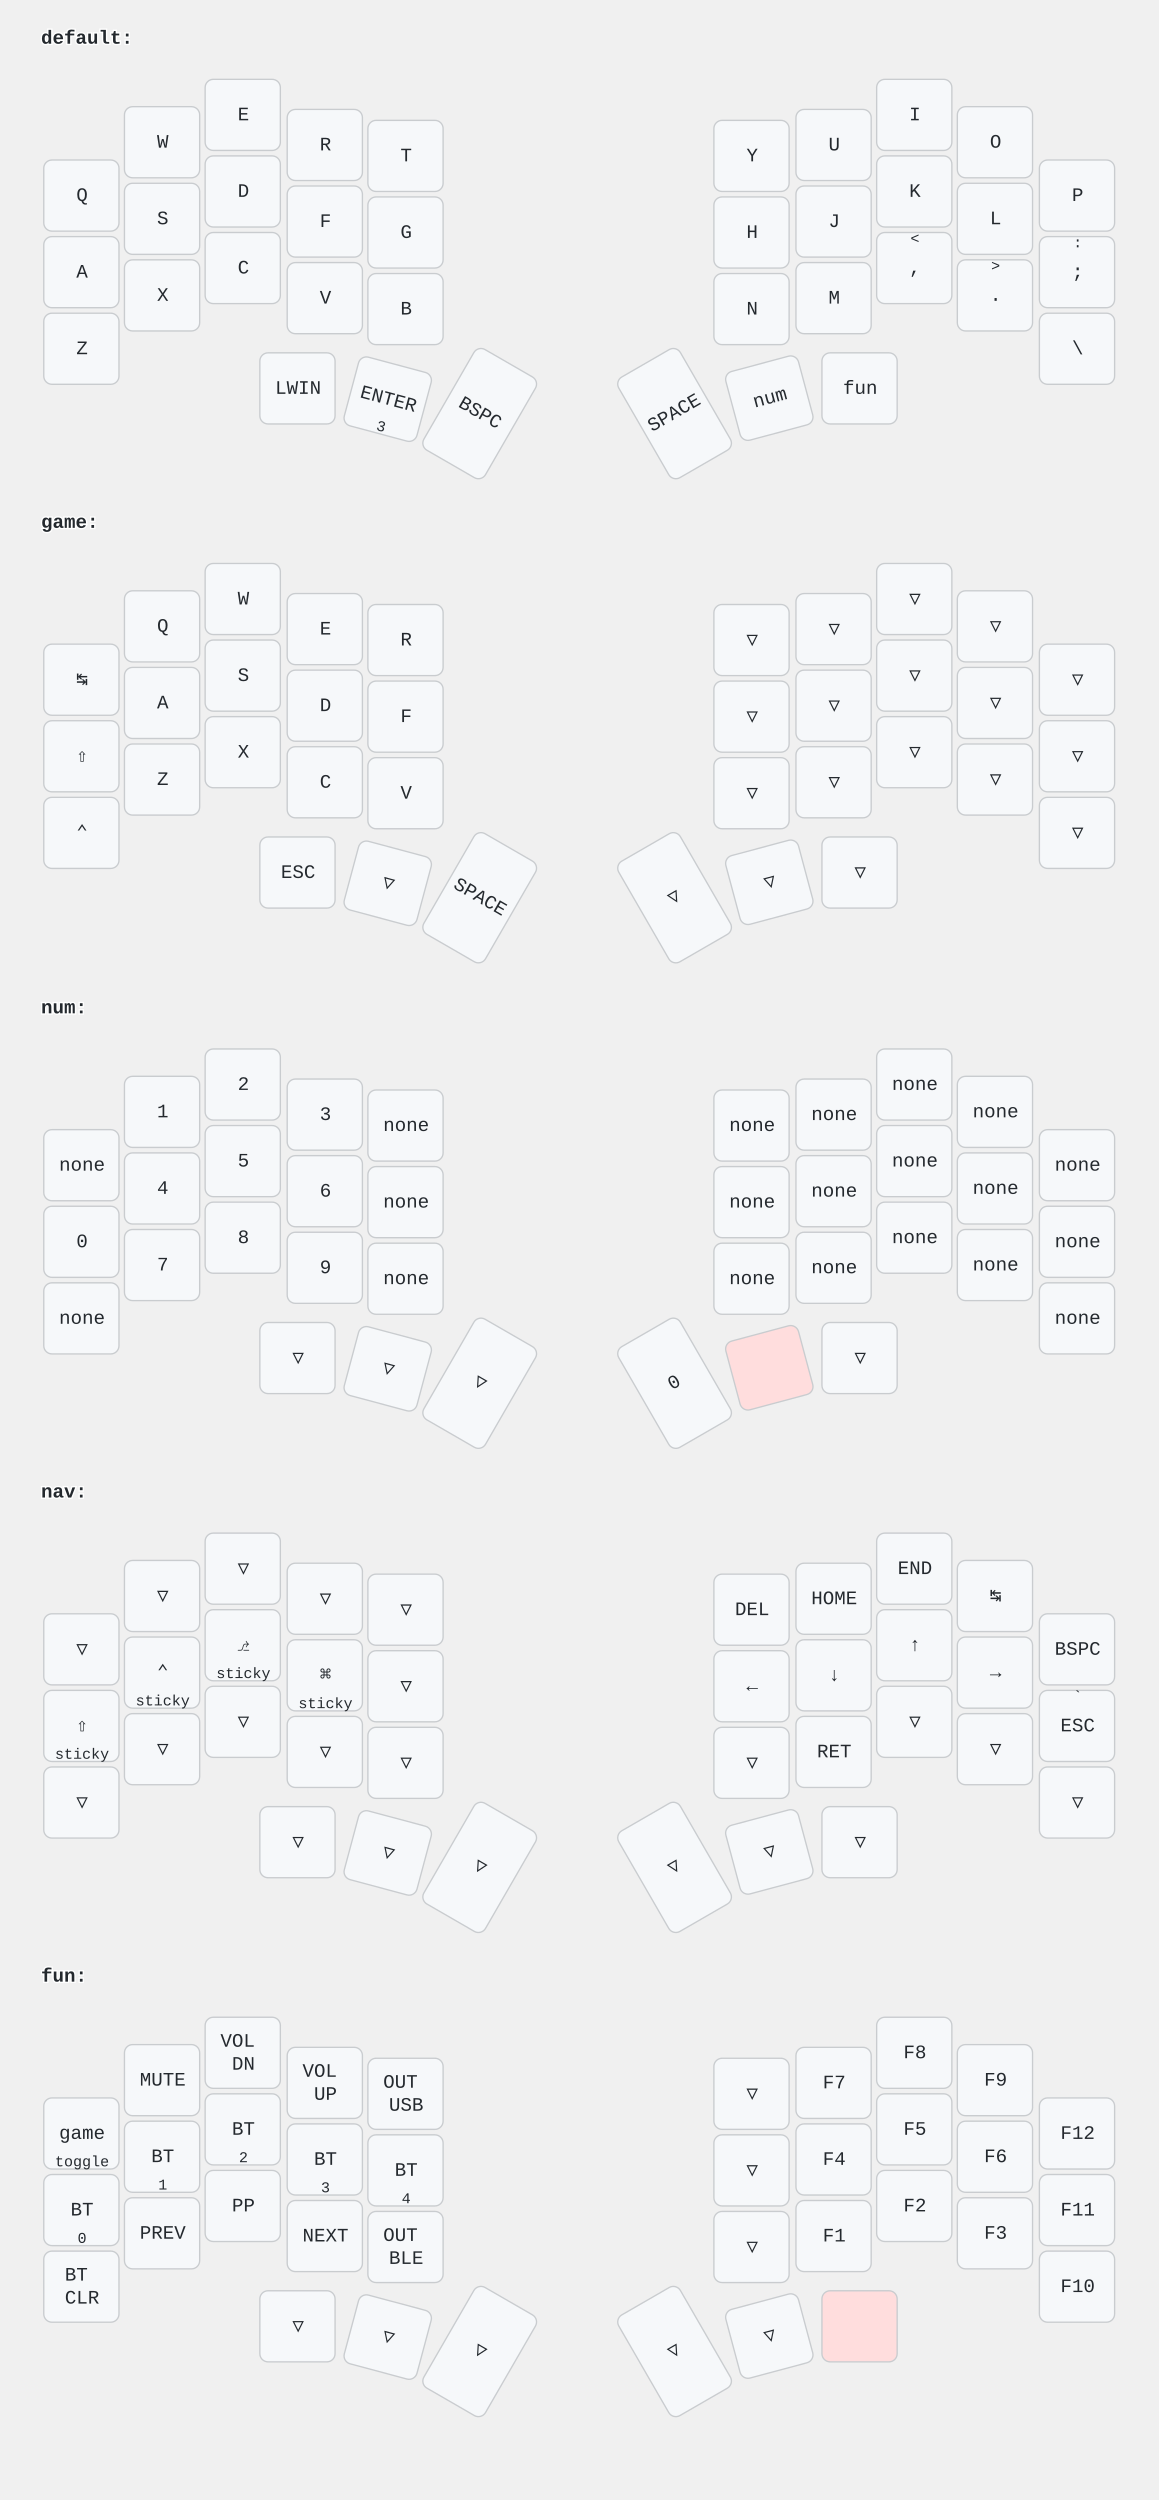
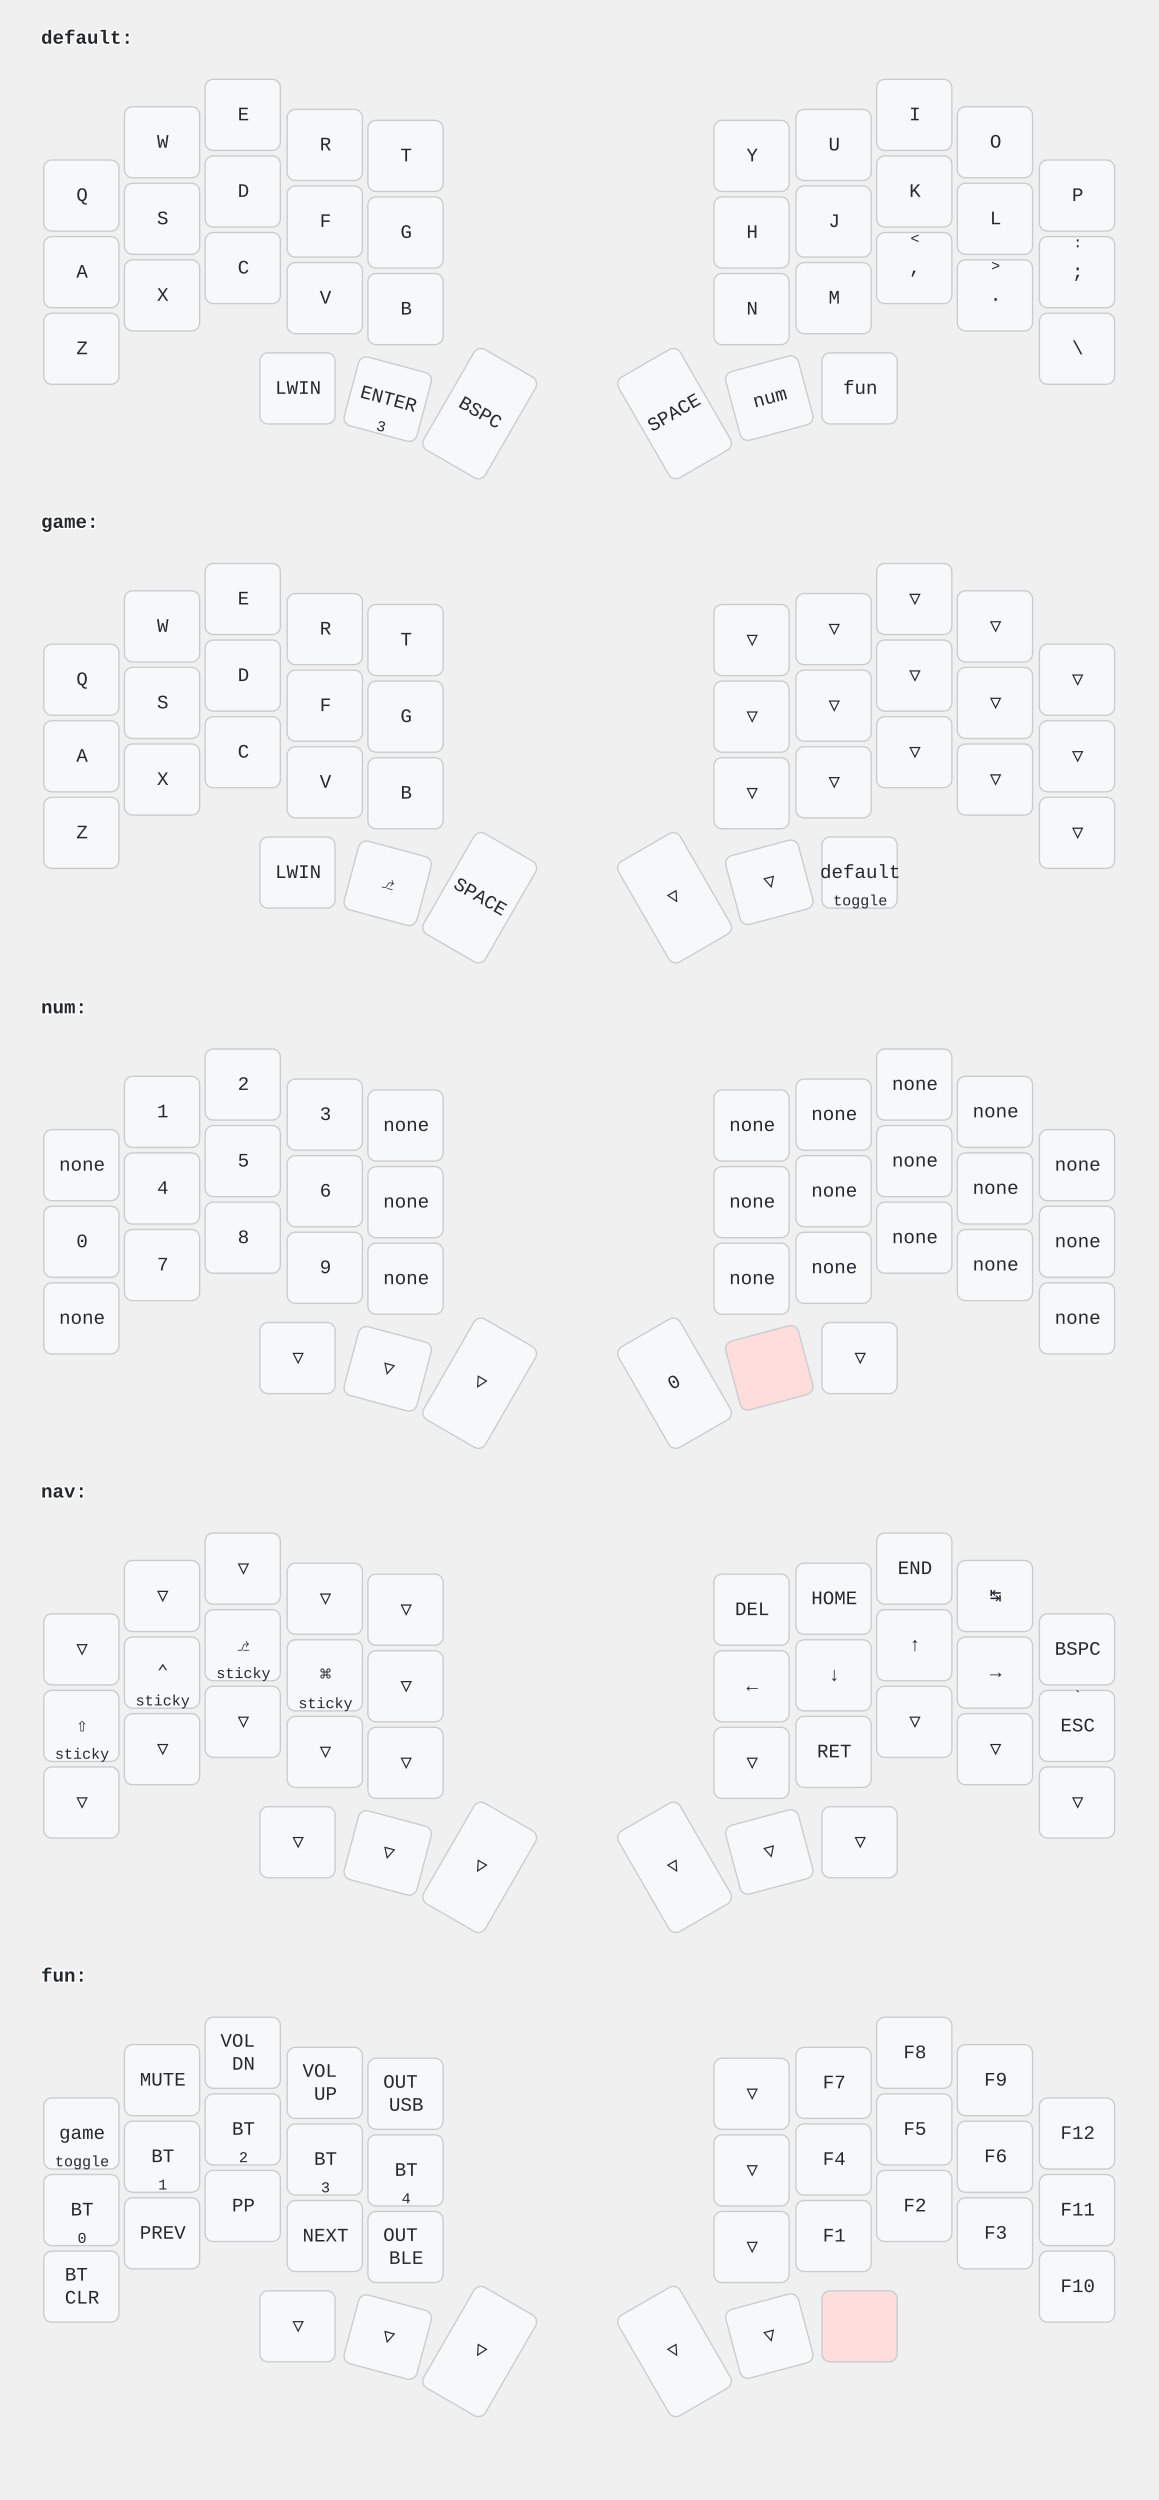
<svg xmlns="http://www.w3.org/2000/svg" width="847" height="1828" viewBox="0 0 847 1828" class="keymap">
  <style>/* font and background color specifications */
svg {
    font-family: SFMono-Regular,Consolas,Liberation Mono,Menlo,monospace;
    font-size: 14px;
    font-kerning: normal;
    text-rendering: optimizeLegibility;
    fill: #24292e;
}

/* default key styling */
rect {
    fill: #f6f8fa;
    stroke: #c9cccf;
    stroke-width: 1;
}

/* color accent for combo boxes */
rect.combo {
    fill: #cdf;
}

/* color accent for held keys */
rect.held, rect.combo.held {
    fill: #fdd;
}

/* color accent for ghost (optional) keys */
rect.ghost, rect.combo.ghost {
    fill: #ddd;
}

text {
    text-anchor: middle;
    dominant-baseline: middle;
}

/* styling for layer labels */
text.label {
    font-weight: bold;
    text-anchor: start;
    stroke: white;
    stroke-width: 2;
    paint-order: stroke;
}

/* styling for combo tap, and key hold/shifted label text */
text.combo, text.hold, text.shifted {
    font-size: 11px;
}

text.hold {
    text-anchor: middle;
    dominant-baseline: auto;
}

text.shifted {
    text-anchor: middle;
    dominant-baseline: hanging;
}

/* styling for hold/shifted label text in combo box */
text.combo.hold, text.combo.shifted {
    font-size: 8px;
}

/* styling for combo dendrons */
path {
    stroke-width: 1;
    stroke: gray;
    fill: none;
}
</style>
  <g transform="translate(30, 0)" class="layer-default">
    <text x="0" y="28" class="label" id="default">default:</text>
    <g transform="translate(0, 56)">
      <g transform="translate(30, 87)" class="key keypos-0">
        <rect rx="6" ry="6" x="-28" y="-26" width="55" height="52" class="key" />
        <text x="0" y="0" class="key tap">Q</text>
      </g>
      <g transform="translate(89, 48)" class="key keypos-1">
        <rect rx="6" ry="6" x="-28" y="-26" width="55" height="52" class="key" />
        <text x="0" y="0" class="key tap">W</text>
      </g>
      <g transform="translate(148, 28)" class="key keypos-2">
        <rect rx="6" ry="6" x="-28" y="-26" width="55" height="52" class="key" />
        <text x="0" y="0" class="key tap">E</text>
      </g>
      <g transform="translate(208, 50)" class="key keypos-3">
        <rect rx="6" ry="6" x="-28" y="-26" width="55" height="52" class="key" />
        <text x="0" y="0" class="key tap">R</text>
      </g>
      <g transform="translate(267, 58)" class="key keypos-4">
        <rect rx="6" ry="6" x="-28" y="-26" width="55" height="52" class="key" />
        <text x="0" y="0" class="key tap">T</text>
      </g>
      <g transform="translate(520, 58)" class="key keypos-5">
        <rect rx="6" ry="6" x="-28" y="-26" width="55" height="52" class="key" />
        <text x="0" y="0" class="key tap">Y</text>
      </g>
      <g transform="translate(580, 50)" class="key keypos-6">
        <rect rx="6" ry="6" x="-28" y="-26" width="55" height="52" class="key" />
        <text x="0" y="0" class="key tap">U</text>
      </g>
      <g transform="translate(639, 28)" class="key keypos-7">
        <rect rx="6" ry="6" x="-28" y="-26" width="55" height="52" class="key" />
        <text x="0" y="0" class="key tap">I</text>
      </g>
      <g transform="translate(698, 48)" class="key keypos-8">
        <rect rx="6" ry="6" x="-28" y="-26" width="55" height="52" class="key" />
        <text x="0" y="0" class="key tap">O</text>
      </g>
      <g transform="translate(758, 87)" class="key keypos-9">
        <rect rx="6" ry="6" x="-28" y="-26" width="55" height="52" class="key" />
        <text x="0" y="0" class="key tap">P</text>
      </g>
      <g transform="translate(30, 143)" class="key keypos-10">
        <rect rx="6" ry="6" x="-28" y="-26" width="55" height="52" class="key" />
        <text x="0" y="0" class="key tap">A</text>
      </g>
      <g transform="translate(89, 104)" class="key keypos-11">
        <rect rx="6" ry="6" x="-28" y="-26" width="55" height="52" class="key" />
        <text x="0" y="0" class="key tap">S</text>
      </g>
      <g transform="translate(148, 84)" class="key keypos-12">
        <rect rx="6" ry="6" x="-28" y="-26" width="55" height="52" class="key" />
        <text x="0" y="0" class="key tap">D</text>
      </g>
      <g transform="translate(208, 106)" class="key keypos-13">
        <rect rx="6" ry="6" x="-28" y="-26" width="55" height="52" class="key" />
        <text x="0" y="0" class="key tap">F</text>
      </g>
      <g transform="translate(267, 114)" class="key keypos-14">
        <rect rx="6" ry="6" x="-28" y="-26" width="55" height="52" class="key" />
        <text x="0" y="0" class="key tap">G</text>
      </g>
      <g transform="translate(520, 114)" class="key keypos-15">
        <rect rx="6" ry="6" x="-28" y="-26" width="55" height="52" class="key" />
        <text x="0" y="0" class="key tap">H</text>
      </g>
      <g transform="translate(580, 106)" class="key keypos-16">
        <rect rx="6" ry="6" x="-28" y="-26" width="55" height="52" class="key" />
        <text x="0" y="0" class="key tap">J</text>
      </g>
      <g transform="translate(639, 84)" class="key keypos-17">
        <rect rx="6" ry="6" x="-28" y="-26" width="55" height="52" class="key" />
        <text x="0" y="0" class="key tap">K</text>
      </g>
      <g transform="translate(698, 104)" class="key keypos-18">
        <rect rx="6" ry="6" x="-28" y="-26" width="55" height="52" class="key" />
        <text x="0" y="0" class="key tap">L</text>
      </g>
      <g transform="translate(758, 143)" class="key keypos-19">
        <rect rx="6" ry="6" x="-28" y="-26" width="55" height="52" class="key" />
        <text x="0" y="0" class="key tap">;</text>
        <text x="0" y="-24" class="key shifted">:</text>
      </g>
      <g transform="translate(30, 199)" class="key keypos-20">
        <rect rx="6" ry="6" x="-28" y="-26" width="55" height="52" class="key" />
        <text x="0" y="0" class="key tap">Z</text>
      </g>
      <g transform="translate(89, 160)" class="key keypos-21">
        <rect rx="6" ry="6" x="-28" y="-26" width="55" height="52" class="key" />
        <text x="0" y="0" class="key tap">X</text>
      </g>
      <g transform="translate(148, 140)" class="key keypos-22">
        <rect rx="6" ry="6" x="-28" y="-26" width="55" height="52" class="key" />
        <text x="0" y="0" class="key tap">C</text>
      </g>
      <g transform="translate(208, 162)" class="key keypos-23">
        <rect rx="6" ry="6" x="-28" y="-26" width="55" height="52" class="key" />
        <text x="0" y="0" class="key tap">V</text>
      </g>
      <g transform="translate(267, 170)" class="key keypos-24">
        <rect rx="6" ry="6" x="-28" y="-26" width="55" height="52" class="key" />
        <text x="0" y="0" class="key tap">B</text>
      </g>
      <g transform="translate(520, 170)" class="key keypos-25">
        <rect rx="6" ry="6" x="-28" y="-26" width="55" height="52" class="key" />
        <text x="0" y="0" class="key tap">N</text>
      </g>
      <g transform="translate(580, 162)" class="key keypos-26">
        <rect rx="6" ry="6" x="-28" y="-26" width="55" height="52" class="key" />
        <text x="0" y="0" class="key tap">M</text>
      </g>
      <g transform="translate(639, 140)" class="key keypos-27">
        <rect rx="6" ry="6" x="-28" y="-26" width="55" height="52" class="key" />
        <text x="0" y="0" class="key tap">,</text>
        <text x="0" y="-24" class="key shifted">&lt;</text>
      </g>
      <g transform="translate(698, 160)" class="key keypos-28">
        <rect rx="6" ry="6" x="-28" y="-26" width="55" height="52" class="key" />
        <text x="0" y="0" class="key tap">.</text>
        <text x="0" y="-24" class="key shifted">&gt;</text>
      </g>
      <g transform="translate(758, 199)" class="key keypos-29">
        <rect rx="6" ry="6" x="-28" y="-26" width="55" height="52" class="key" />
        <text x="0" y="0" class="key tap">\</text>
      </g>
      <g transform="translate(188, 228)" class="key keypos-30">
        <rect rx="6" ry="6" x="-28" y="-26" width="55" height="52" class="key" />
        <text x="0" y="0" class="key tap">LWIN</text>
      </g>
      <g transform="translate(254, 236) rotate(15.0)" class="key keypos-31">
        <rect rx="6" ry="6" x="-28" y="-26" width="55" height="52" class="key" />
        <text x="0" y="0" class="key tap">ENTER</text>
        <text x="0" y="24" class="key hold">3</text>
      </g>
      <g transform="translate(321, 246) rotate(30.0)" class="key keypos-32">
        <rect rx="6" ry="6" x="-26" y="-42" width="52" height="85" class="key" />
        <text x="0" y="0" class="key tap">BSPC</text>
      </g>
      <g transform="translate(463, 246) rotate(-30.0)" class="key keypos-33">
        <rect rx="6" ry="6" x="-26" y="-42" width="52" height="85" class="key" />
        <text x="0" y="0" class="key tap">SPACE</text>
      </g>
      <g transform="translate(533, 235) rotate(-15.0)" class="key keypos-34">
        <rect rx="6" ry="6" x="-28" y="-26" width="55" height="52" class="key" />
        <a href="#num">
          <text x="0" y="0" class="key tap layer-activator">num</text>
        </a>
      </g>
      <g transform="translate(599, 228)" class="key keypos-35">
        <rect rx="6" ry="6" x="-28" y="-26" width="55" height="52" class="key" />
        <a href="#fun">
          <text x="0" y="0" class="key tap layer-activator">fun</text>
        </a>
      </g>
    </g>
  </g>
  <g transform="translate(30, 354)" class="layer-game">
    <text x="0" y="28" class="label" id="game">game:</text>
    <g transform="translate(0, 56)">
      <g transform="translate(30, 87)" class="key keypos-0">
        <rect rx="6" ry="6" x="-28" y="-26" width="55" height="52" class="key" />
-         <text x="0" y="0" class="key tap">↹</text>
+         <text x="0" y="0" class="key tap">Q</text>
      </g>
      <g transform="translate(89, 48)" class="key keypos-1">
        <rect rx="6" ry="6" x="-28" y="-26" width="55" height="52" class="key" />
-         <text x="0" y="0" class="key tap">Q</text>
+         <text x="0" y="0" class="key tap">W</text>
      </g>
      <g transform="translate(148, 28)" class="key keypos-2">
        <rect rx="6" ry="6" x="-28" y="-26" width="55" height="52" class="key" />
-         <text x="0" y="0" class="key tap">W</text>
+         <text x="0" y="0" class="key tap">E</text>
      </g>
      <g transform="translate(208, 50)" class="key keypos-3">
        <rect rx="6" ry="6" x="-28" y="-26" width="55" height="52" class="key" />
-         <text x="0" y="0" class="key tap">E</text>
+         <text x="0" y="0" class="key tap">R</text>
      </g>
      <g transform="translate(267, 58)" class="key keypos-4">
        <rect rx="6" ry="6" x="-28" y="-26" width="55" height="52" class="key" />
-         <text x="0" y="0" class="key tap">R</text>
+         <text x="0" y="0" class="key tap">T</text>
      </g>
      <g transform="translate(520, 58)" class="key trans keypos-5">
        <rect rx="6" ry="6" x="-28" y="-26" width="55" height="52" class="key trans" />
        <text x="0" y="0" class="key trans tap">▽</text>
      </g>
      <g transform="translate(580, 50)" class="key trans keypos-6">
        <rect rx="6" ry="6" x="-28" y="-26" width="55" height="52" class="key trans" />
        <text x="0" y="0" class="key trans tap">▽</text>
      </g>
      <g transform="translate(639, 28)" class="key trans keypos-7">
        <rect rx="6" ry="6" x="-28" y="-26" width="55" height="52" class="key trans" />
        <text x="0" y="0" class="key trans tap">▽</text>
      </g>
      <g transform="translate(698, 48)" class="key trans keypos-8">
        <rect rx="6" ry="6" x="-28" y="-26" width="55" height="52" class="key trans" />
        <text x="0" y="0" class="key trans tap">▽</text>
      </g>
      <g transform="translate(758, 87)" class="key trans keypos-9">
        <rect rx="6" ry="6" x="-28" y="-26" width="55" height="52" class="key trans" />
        <text x="0" y="0" class="key trans tap">▽</text>
      </g>
      <g transform="translate(30, 143)" class="key keypos-10">
        <rect rx="6" ry="6" x="-28" y="-26" width="55" height="52" class="key" />
-         <text x="0" y="0" class="key tap">⇧</text>
+         <text x="0" y="0" class="key tap">A</text>
      </g>
      <g transform="translate(89, 104)" class="key keypos-11">
        <rect rx="6" ry="6" x="-28" y="-26" width="55" height="52" class="key" />
-         <text x="0" y="0" class="key tap">A</text>
+         <text x="0" y="0" class="key tap">S</text>
      </g>
      <g transform="translate(148, 84)" class="key keypos-12">
        <rect rx="6" ry="6" x="-28" y="-26" width="55" height="52" class="key" />
-         <text x="0" y="0" class="key tap">S</text>
+         <text x="0" y="0" class="key tap">D</text>
      </g>
      <g transform="translate(208, 106)" class="key keypos-13">
        <rect rx="6" ry="6" x="-28" y="-26" width="55" height="52" class="key" />
-         <text x="0" y="0" class="key tap">D</text>
+         <text x="0" y="0" class="key tap">F</text>
      </g>
      <g transform="translate(267, 114)" class="key keypos-14">
        <rect rx="6" ry="6" x="-28" y="-26" width="55" height="52" class="key" />
-         <text x="0" y="0" class="key tap">F</text>
+         <text x="0" y="0" class="key tap">G</text>
      </g>
      <g transform="translate(520, 114)" class="key trans keypos-15">
        <rect rx="6" ry="6" x="-28" y="-26" width="55" height="52" class="key trans" />
        <text x="0" y="0" class="key trans tap">▽</text>
      </g>
      <g transform="translate(580, 106)" class="key trans keypos-16">
        <rect rx="6" ry="6" x="-28" y="-26" width="55" height="52" class="key trans" />
        <text x="0" y="0" class="key trans tap">▽</text>
      </g>
      <g transform="translate(639, 84)" class="key trans keypos-17">
        <rect rx="6" ry="6" x="-28" y="-26" width="55" height="52" class="key trans" />
        <text x="0" y="0" class="key trans tap">▽</text>
      </g>
      <g transform="translate(698, 104)" class="key trans keypos-18">
        <rect rx="6" ry="6" x="-28" y="-26" width="55" height="52" class="key trans" />
        <text x="0" y="0" class="key trans tap">▽</text>
      </g>
      <g transform="translate(758, 143)" class="key trans keypos-19">
        <rect rx="6" ry="6" x="-28" y="-26" width="55" height="52" class="key trans" />
        <text x="0" y="0" class="key trans tap">▽</text>
      </g>
      <g transform="translate(30, 199)" class="key keypos-20">
        <rect rx="6" ry="6" x="-28" y="-26" width="55" height="52" class="key" />
-         <text x="0" y="0" class="key tap">⌃</text>
+         <text x="0" y="0" class="key tap">Z</text>
      </g>
      <g transform="translate(89, 160)" class="key keypos-21">
        <rect rx="6" ry="6" x="-28" y="-26" width="55" height="52" class="key" />
-         <text x="0" y="0" class="key tap">Z</text>
+         <text x="0" y="0" class="key tap">X</text>
      </g>
      <g transform="translate(148, 140)" class="key keypos-22">
        <rect rx="6" ry="6" x="-28" y="-26" width="55" height="52" class="key" />
-         <text x="0" y="0" class="key tap">X</text>
+         <text x="0" y="0" class="key tap">C</text>
      </g>
      <g transform="translate(208, 162)" class="key keypos-23">
        <rect rx="6" ry="6" x="-28" y="-26" width="55" height="52" class="key" />
-         <text x="0" y="0" class="key tap">C</text>
+         <text x="0" y="0" class="key tap">V</text>
      </g>
      <g transform="translate(267, 170)" class="key keypos-24">
        <rect rx="6" ry="6" x="-28" y="-26" width="55" height="52" class="key" />
-         <text x="0" y="0" class="key tap">V</text>
+         <text x="0" y="0" class="key tap">B</text>
      </g>
      <g transform="translate(520, 170)" class="key trans keypos-25">
        <rect rx="6" ry="6" x="-28" y="-26" width="55" height="52" class="key trans" />
        <text x="0" y="0" class="key trans tap">▽</text>
      </g>
      <g transform="translate(580, 162)" class="key trans keypos-26">
        <rect rx="6" ry="6" x="-28" y="-26" width="55" height="52" class="key trans" />
        <text x="0" y="0" class="key trans tap">▽</text>
      </g>
      <g transform="translate(639, 140)" class="key trans keypos-27">
        <rect rx="6" ry="6" x="-28" y="-26" width="55" height="52" class="key trans" />
        <text x="0" y="0" class="key trans tap">▽</text>
      </g>
      <g transform="translate(698, 160)" class="key trans keypos-28">
        <rect rx="6" ry="6" x="-28" y="-26" width="55" height="52" class="key trans" />
        <text x="0" y="0" class="key trans tap">▽</text>
      </g>
      <g transform="translate(758, 199)" class="key trans keypos-29">
        <rect rx="6" ry="6" x="-28" y="-26" width="55" height="52" class="key trans" />
        <text x="0" y="0" class="key trans tap">▽</text>
      </g>
      <g transform="translate(188, 228)" class="key keypos-30">
        <rect rx="6" ry="6" x="-28" y="-26" width="55" height="52" class="key" />
-         <text x="0" y="0" class="key tap">ESC</text>
-       </g>
-       <g transform="translate(254, 236) rotate(15.0)" class="key trans keypos-31">
-         <rect rx="6" ry="6" x="-28" y="-26" width="55" height="52" class="key trans" />
-         <text x="0" y="0" class="key trans tap">▽</text>
+         <text x="0" y="0" class="key tap">LWIN</text>
+       </g>
+       <g transform="translate(254, 236) rotate(15.0)" class="key keypos-31">
+         <rect rx="6" ry="6" x="-28" y="-26" width="55" height="52" class="key" />
+         <text x="0" y="0" class="key tap">⎇</text>
      </g>
      <g transform="translate(321, 246) rotate(30.0)" class="key keypos-32">
        <rect rx="6" ry="6" x="-26" y="-42" width="52" height="85" class="key" />
        <text x="0" y="0" class="key tap">SPACE</text>
      </g>
      <g transform="translate(463, 246) rotate(-30.0)" class="key trans keypos-33">
        <rect rx="6" ry="6" x="-26" y="-42" width="52" height="85" class="key trans" />
        <text x="0" y="0" class="key trans tap">▽</text>
      </g>
      <g transform="translate(533, 235) rotate(-15.0)" class="key trans keypos-34">
        <rect rx="6" ry="6" x="-28" y="-26" width="55" height="52" class="key trans" />
        <text x="0" y="0" class="key trans tap">▽</text>
      </g>
-       <g transform="translate(599, 228)" class="key trans keypos-35">
-         <rect rx="6" ry="6" x="-28" y="-26" width="55" height="52" class="key trans" />
-         <text x="0" y="0" class="key trans tap">▽</text>
+       <g transform="translate(599, 228)" class="key keypos-35">
+         <rect rx="6" ry="6" x="-28" y="-26" width="55" height="52" class="key" />
+         <a href="#default">
+           <text x="0" y="0" class="key tap layer-activator">default</text>
+         </a>
+         <text x="0" y="24" class="key hold">toggle</text>
      </g>
    </g>
  </g>
  <g transform="translate(30, 709)" class="layer-num">
    <text x="0" y="28" class="label" id="num">num:</text>
    <g transform="translate(0, 56)">
      <g transform="translate(30, 87)" class="key keypos-0">
        <rect rx="6" ry="6" x="-28" y="-26" width="55" height="52" class="key" />
        <text x="0" y="0" class="key tap">none</text>
      </g>
      <g transform="translate(89, 48)" class="key keypos-1">
        <rect rx="6" ry="6" x="-28" y="-26" width="55" height="52" class="key" />
        <text x="0" y="0" class="key tap">1</text>
      </g>
      <g transform="translate(148, 28)" class="key keypos-2">
        <rect rx="6" ry="6" x="-28" y="-26" width="55" height="52" class="key" />
        <text x="0" y="0" class="key tap">2</text>
      </g>
      <g transform="translate(208, 50)" class="key keypos-3">
        <rect rx="6" ry="6" x="-28" y="-26" width="55" height="52" class="key" />
        <text x="0" y="0" class="key tap">3</text>
      </g>
      <g transform="translate(267, 58)" class="key keypos-4">
        <rect rx="6" ry="6" x="-28" y="-26" width="55" height="52" class="key" />
        <text x="0" y="0" class="key tap">none</text>
      </g>
      <g transform="translate(520, 58)" class="key keypos-5">
        <rect rx="6" ry="6" x="-28" y="-26" width="55" height="52" class="key" />
        <text x="0" y="0" class="key tap">none</text>
      </g>
      <g transform="translate(580, 50)" class="key keypos-6">
        <rect rx="6" ry="6" x="-28" y="-26" width="55" height="52" class="key" />
        <text x="0" y="0" class="key tap">none</text>
      </g>
      <g transform="translate(639, 28)" class="key keypos-7">
        <rect rx="6" ry="6" x="-28" y="-26" width="55" height="52" class="key" />
        <text x="0" y="0" class="key tap">none</text>
      </g>
      <g transform="translate(698, 48)" class="key keypos-8">
        <rect rx="6" ry="6" x="-28" y="-26" width="55" height="52" class="key" />
        <text x="0" y="0" class="key tap">none</text>
      </g>
      <g transform="translate(758, 87)" class="key keypos-9">
        <rect rx="6" ry="6" x="-28" y="-26" width="55" height="52" class="key" />
        <text x="0" y="0" class="key tap">none</text>
      </g>
      <g transform="translate(30, 143)" class="key keypos-10">
        <rect rx="6" ry="6" x="-28" y="-26" width="55" height="52" class="key" />
        <text x="0" y="0" class="key tap">0</text>
      </g>
      <g transform="translate(89, 104)" class="key keypos-11">
        <rect rx="6" ry="6" x="-28" y="-26" width="55" height="52" class="key" />
        <text x="0" y="0" class="key tap">4</text>
      </g>
      <g transform="translate(148, 84)" class="key keypos-12">
        <rect rx="6" ry="6" x="-28" y="-26" width="55" height="52" class="key" />
        <text x="0" y="0" class="key tap">5</text>
      </g>
      <g transform="translate(208, 106)" class="key keypos-13">
        <rect rx="6" ry="6" x="-28" y="-26" width="55" height="52" class="key" />
        <text x="0" y="0" class="key tap">6</text>
      </g>
      <g transform="translate(267, 114)" class="key keypos-14">
        <rect rx="6" ry="6" x="-28" y="-26" width="55" height="52" class="key" />
        <text x="0" y="0" class="key tap">none</text>
      </g>
      <g transform="translate(520, 114)" class="key keypos-15">
        <rect rx="6" ry="6" x="-28" y="-26" width="55" height="52" class="key" />
        <text x="0" y="0" class="key tap">none</text>
      </g>
      <g transform="translate(580, 106)" class="key keypos-16">
        <rect rx="6" ry="6" x="-28" y="-26" width="55" height="52" class="key" />
        <text x="0" y="0" class="key tap">none</text>
      </g>
      <g transform="translate(639, 84)" class="key keypos-17">
        <rect rx="6" ry="6" x="-28" y="-26" width="55" height="52" class="key" />
        <text x="0" y="0" class="key tap">none</text>
      </g>
      <g transform="translate(698, 104)" class="key keypos-18">
        <rect rx="6" ry="6" x="-28" y="-26" width="55" height="52" class="key" />
        <text x="0" y="0" class="key tap">none</text>
      </g>
      <g transform="translate(758, 143)" class="key keypos-19">
        <rect rx="6" ry="6" x="-28" y="-26" width="55" height="52" class="key" />
        <text x="0" y="0" class="key tap">none</text>
      </g>
      <g transform="translate(30, 199)" class="key keypos-20">
        <rect rx="6" ry="6" x="-28" y="-26" width="55" height="52" class="key" />
        <text x="0" y="0" class="key tap">none</text>
      </g>
      <g transform="translate(89, 160)" class="key keypos-21">
        <rect rx="6" ry="6" x="-28" y="-26" width="55" height="52" class="key" />
        <text x="0" y="0" class="key tap">7</text>
      </g>
      <g transform="translate(148, 140)" class="key keypos-22">
        <rect rx="6" ry="6" x="-28" y="-26" width="55" height="52" class="key" />
        <text x="0" y="0" class="key tap">8</text>
      </g>
      <g transform="translate(208, 162)" class="key keypos-23">
        <rect rx="6" ry="6" x="-28" y="-26" width="55" height="52" class="key" />
        <text x="0" y="0" class="key tap">9</text>
      </g>
      <g transform="translate(267, 170)" class="key keypos-24">
        <rect rx="6" ry="6" x="-28" y="-26" width="55" height="52" class="key" />
        <text x="0" y="0" class="key tap">none</text>
      </g>
      <g transform="translate(520, 170)" class="key keypos-25">
        <rect rx="6" ry="6" x="-28" y="-26" width="55" height="52" class="key" />
        <text x="0" y="0" class="key tap">none</text>
      </g>
      <g transform="translate(580, 162)" class="key keypos-26">
        <rect rx="6" ry="6" x="-28" y="-26" width="55" height="52" class="key" />
        <text x="0" y="0" class="key tap">none</text>
      </g>
      <g transform="translate(639, 140)" class="key keypos-27">
        <rect rx="6" ry="6" x="-28" y="-26" width="55" height="52" class="key" />
        <text x="0" y="0" class="key tap">none</text>
      </g>
      <g transform="translate(698, 160)" class="key keypos-28">
        <rect rx="6" ry="6" x="-28" y="-26" width="55" height="52" class="key" />
        <text x="0" y="0" class="key tap">none</text>
      </g>
      <g transform="translate(758, 199)" class="key keypos-29">
        <rect rx="6" ry="6" x="-28" y="-26" width="55" height="52" class="key" />
        <text x="0" y="0" class="key tap">none</text>
      </g>
      <g transform="translate(188, 228)" class="key trans keypos-30">
        <rect rx="6" ry="6" x="-28" y="-26" width="55" height="52" class="key trans" />
        <text x="0" y="0" class="key trans tap">▽</text>
      </g>
      <g transform="translate(254, 236) rotate(15.0)" class="key trans keypos-31">
        <rect rx="6" ry="6" x="-28" y="-26" width="55" height="52" class="key trans" />
        <text x="0" y="0" class="key trans tap">▽</text>
      </g>
      <g transform="translate(321, 246) rotate(30.0)" class="key trans keypos-32">
        <rect rx="6" ry="6" x="-26" y="-42" width="52" height="85" class="key trans" />
        <text x="0" y="0" class="key trans tap">▽</text>
      </g>
      <g transform="translate(463, 246) rotate(-30.0)" class="key keypos-33">
        <rect rx="6" ry="6" x="-26" y="-42" width="52" height="85" class="key" />
        <text x="0" y="0" class="key tap">0</text>
      </g>
      <g transform="translate(533, 235) rotate(-15.0)" class="key held keypos-34">
        <rect rx="6" ry="6" x="-28" y="-26" width="55" height="52" class="key held" />
      </g>
      <g transform="translate(599, 228)" class="key trans keypos-35">
        <rect rx="6" ry="6" x="-28" y="-26" width="55" height="52" class="key trans" />
        <text x="0" y="0" class="key trans tap">▽</text>
      </g>
    </g>
  </g>
  <g transform="translate(30, 1063)" class="layer-nav">
    <text x="0" y="28" class="label" id="nav">nav:</text>
    <g transform="translate(0, 56)">
      <g transform="translate(30, 87)" class="key trans keypos-0">
        <rect rx="6" ry="6" x="-28" y="-26" width="55" height="52" class="key trans" />
        <text x="0" y="0" class="key trans tap">▽</text>
      </g>
      <g transform="translate(89, 48)" class="key trans keypos-1">
        <rect rx="6" ry="6" x="-28" y="-26" width="55" height="52" class="key trans" />
        <text x="0" y="0" class="key trans tap">▽</text>
      </g>
      <g transform="translate(148, 28)" class="key trans keypos-2">
        <rect rx="6" ry="6" x="-28" y="-26" width="55" height="52" class="key trans" />
        <text x="0" y="0" class="key trans tap">▽</text>
      </g>
      <g transform="translate(208, 50)" class="key trans keypos-3">
        <rect rx="6" ry="6" x="-28" y="-26" width="55" height="52" class="key trans" />
        <text x="0" y="0" class="key trans tap">▽</text>
      </g>
      <g transform="translate(267, 58)" class="key trans keypos-4">
        <rect rx="6" ry="6" x="-28" y="-26" width="55" height="52" class="key trans" />
        <text x="0" y="0" class="key trans tap">▽</text>
      </g>
      <g transform="translate(520, 58)" class="key keypos-5">
        <rect rx="6" ry="6" x="-28" y="-26" width="55" height="52" class="key" />
        <text x="0" y="0" class="key tap">DEL</text>
      </g>
      <g transform="translate(580, 50)" class="key keypos-6">
        <rect rx="6" ry="6" x="-28" y="-26" width="55" height="52" class="key" />
        <text x="0" y="0" class="key tap">HOME</text>
      </g>
      <g transform="translate(639, 28)" class="key keypos-7">
        <rect rx="6" ry="6" x="-28" y="-26" width="55" height="52" class="key" />
        <text x="0" y="0" class="key tap">END</text>
      </g>
      <g transform="translate(698, 48)" class="key keypos-8">
        <rect rx="6" ry="6" x="-28" y="-26" width="55" height="52" class="key" />
        <text x="0" y="0" class="key tap">↹</text>
      </g>
      <g transform="translate(758, 87)" class="key keypos-9">
        <rect rx="6" ry="6" x="-28" y="-26" width="55" height="52" class="key" />
        <text x="0" y="0" class="key tap">BSPC</text>
      </g>
      <g transform="translate(30, 143)" class="key keypos-10">
        <rect rx="6" ry="6" x="-28" y="-26" width="55" height="52" class="key" />
        <text x="0" y="0" class="key tap">⇧</text>
        <text x="0" y="24" class="key hold">sticky</text>
      </g>
      <g transform="translate(89, 104)" class="key keypos-11">
        <rect rx="6" ry="6" x="-28" y="-26" width="55" height="52" class="key" />
        <text x="0" y="0" class="key tap">⌃</text>
        <text x="0" y="24" class="key hold">sticky</text>
      </g>
      <g transform="translate(148, 84)" class="key keypos-12">
        <rect rx="6" ry="6" x="-28" y="-26" width="55" height="52" class="key" />
        <text x="0" y="0" class="key tap">⎇</text>
        <text x="0" y="24" class="key hold">sticky</text>
      </g>
      <g transform="translate(208, 106)" class="key keypos-13">
        <rect rx="6" ry="6" x="-28" y="-26" width="55" height="52" class="key" />
        <text x="0" y="0" class="key tap">⌘</text>
        <text x="0" y="24" class="key hold">sticky</text>
      </g>
      <g transform="translate(267, 114)" class="key trans keypos-14">
        <rect rx="6" ry="6" x="-28" y="-26" width="55" height="52" class="key trans" />
        <text x="0" y="0" class="key trans tap">▽</text>
      </g>
      <g transform="translate(520, 114)" class="key keypos-15">
        <rect rx="6" ry="6" x="-28" y="-26" width="55" height="52" class="key" />
        <text x="0" y="0" class="key tap">←</text>
      </g>
      <g transform="translate(580, 106)" class="key keypos-16">
        <rect rx="6" ry="6" x="-28" y="-26" width="55" height="52" class="key" />
        <text x="0" y="0" class="key tap">↓</text>
      </g>
      <g transform="translate(639, 84)" class="key keypos-17">
        <rect rx="6" ry="6" x="-28" y="-26" width="55" height="52" class="key" />
        <text x="0" y="0" class="key tap">↑</text>
      </g>
      <g transform="translate(698, 104)" class="key keypos-18">
        <rect rx="6" ry="6" x="-28" y="-26" width="55" height="52" class="key" />
        <text x="0" y="0" class="key tap">→</text>
      </g>
      <g transform="translate(758, 143)" class="key keypos-19">
        <rect rx="6" ry="6" x="-28" y="-26" width="55" height="52" class="key" />
        <text x="0" y="0" class="key tap">ESC</text>
        <text x="0" y="-24" class="key shifted">`</text>
      </g>
      <g transform="translate(30, 199)" class="key trans keypos-20">
        <rect rx="6" ry="6" x="-28" y="-26" width="55" height="52" class="key trans" />
        <text x="0" y="0" class="key trans tap">▽</text>
      </g>
      <g transform="translate(89, 160)" class="key trans keypos-21">
        <rect rx="6" ry="6" x="-28" y="-26" width="55" height="52" class="key trans" />
        <text x="0" y="0" class="key trans tap">▽</text>
      </g>
      <g transform="translate(148, 140)" class="key trans keypos-22">
        <rect rx="6" ry="6" x="-28" y="-26" width="55" height="52" class="key trans" />
        <text x="0" y="0" class="key trans tap">▽</text>
      </g>
      <g transform="translate(208, 162)" class="key trans keypos-23">
        <rect rx="6" ry="6" x="-28" y="-26" width="55" height="52" class="key trans" />
        <text x="0" y="0" class="key trans tap">▽</text>
      </g>
      <g transform="translate(267, 170)" class="key trans keypos-24">
        <rect rx="6" ry="6" x="-28" y="-26" width="55" height="52" class="key trans" />
        <text x="0" y="0" class="key trans tap">▽</text>
      </g>
      <g transform="translate(520, 170)" class="key trans keypos-25">
        <rect rx="6" ry="6" x="-28" y="-26" width="55" height="52" class="key trans" />
        <text x="0" y="0" class="key trans tap">▽</text>
      </g>
      <g transform="translate(580, 162)" class="key keypos-26">
        <rect rx="6" ry="6" x="-28" y="-26" width="55" height="52" class="key" />
        <text x="0" y="0" class="key tap">RET</text>
      </g>
      <g transform="translate(639, 140)" class="key trans keypos-27">
        <rect rx="6" ry="6" x="-28" y="-26" width="55" height="52" class="key trans" />
        <text x="0" y="0" class="key trans tap">▽</text>
      </g>
      <g transform="translate(698, 160)" class="key trans keypos-28">
        <rect rx="6" ry="6" x="-28" y="-26" width="55" height="52" class="key trans" />
        <text x="0" y="0" class="key trans tap">▽</text>
      </g>
      <g transform="translate(758, 199)" class="key trans keypos-29">
        <rect rx="6" ry="6" x="-28" y="-26" width="55" height="52" class="key trans" />
        <text x="0" y="0" class="key trans tap">▽</text>
      </g>
      <g transform="translate(188, 228)" class="key trans keypos-30">
        <rect rx="6" ry="6" x="-28" y="-26" width="55" height="52" class="key trans" />
        <text x="0" y="0" class="key trans tap">▽</text>
      </g>
      <g transform="translate(254, 236) rotate(15.0)" class="key trans keypos-31">
        <rect rx="6" ry="6" x="-28" y="-26" width="55" height="52" class="key trans" />
        <text x="0" y="0" class="key trans tap">▽</text>
      </g>
      <g transform="translate(321, 246) rotate(30.0)" class="key trans keypos-32">
        <rect rx="6" ry="6" x="-26" y="-42" width="52" height="85" class="key trans" />
        <text x="0" y="0" class="key trans tap">▽</text>
      </g>
      <g transform="translate(463, 246) rotate(-30.0)" class="key trans keypos-33">
        <rect rx="6" ry="6" x="-26" y="-42" width="52" height="85" class="key trans" />
        <text x="0" y="0" class="key trans tap">▽</text>
      </g>
      <g transform="translate(533, 235) rotate(-15.0)" class="key trans keypos-34">
        <rect rx="6" ry="6" x="-28" y="-26" width="55" height="52" class="key trans" />
        <text x="0" y="0" class="key trans tap">▽</text>
      </g>
      <g transform="translate(599, 228)" class="key trans keypos-35">
        <rect rx="6" ry="6" x="-28" y="-26" width="55" height="52" class="key trans" />
        <text x="0" y="0" class="key trans tap">▽</text>
      </g>
    </g>
  </g>
  <g transform="translate(30, 1417)" class="layer-fun">
    <text x="0" y="28" class="label" id="fun">fun:</text>
    <g transform="translate(0, 56)">
      <g transform="translate(30, 87)" class="key keypos-0">
        <rect rx="6" ry="6" x="-28" y="-26" width="55" height="52" class="key" />
        <a href="#game">
          <text x="0" y="0" class="key tap layer-activator">game</text>
        </a>
        <text x="0" y="24" class="key hold">toggle</text>
      </g>
      <g transform="translate(89, 48)" class="key keypos-1">
        <rect rx="6" ry="6" x="-28" y="-26" width="55" height="52" class="key" />
        <text x="0" y="0" class="key tap">MUTE</text>
      </g>
      <g transform="translate(148, 28)" class="key keypos-2">
        <rect rx="6" ry="6" x="-28" y="-26" width="55" height="52" class="key" />
        <text x="0" y="0" class="key tap">
          <tspan x="0" dy="-0.6em">VOL</tspan>
          <tspan x="0" dy="1.2em">DN</tspan>
        </text>
      </g>
      <g transform="translate(208, 50)" class="key keypos-3">
        <rect rx="6" ry="6" x="-28" y="-26" width="55" height="52" class="key" />
        <text x="0" y="0" class="key tap">
          <tspan x="0" dy="-0.6em">VOL</tspan>
          <tspan x="0" dy="1.2em">UP</tspan>
        </text>
      </g>
      <g transform="translate(267, 58)" class="key keypos-4">
        <rect rx="6" ry="6" x="-28" y="-26" width="55" height="52" class="key" />
        <text x="0" y="0" class="key tap">
          <tspan x="0" dy="-0.6em">OUT</tspan>
          <tspan x="0" dy="1.2em">USB</tspan>
        </text>
      </g>
      <g transform="translate(520, 58)" class="key trans keypos-5">
        <rect rx="6" ry="6" x="-28" y="-26" width="55" height="52" class="key trans" />
        <text x="0" y="0" class="key trans tap">▽</text>
      </g>
      <g transform="translate(580, 50)" class="key keypos-6">
        <rect rx="6" ry="6" x="-28" y="-26" width="55" height="52" class="key" />
        <text x="0" y="0" class="key tap">F7</text>
      </g>
      <g transform="translate(639, 28)" class="key keypos-7">
        <rect rx="6" ry="6" x="-28" y="-26" width="55" height="52" class="key" />
        <text x="0" y="0" class="key tap">F8</text>
      </g>
      <g transform="translate(698, 48)" class="key keypos-8">
        <rect rx="6" ry="6" x="-28" y="-26" width="55" height="52" class="key" />
        <text x="0" y="0" class="key tap">F9</text>
      </g>
      <g transform="translate(758, 87)" class="key keypos-9">
        <rect rx="6" ry="6" x="-28" y="-26" width="55" height="52" class="key" />
        <text x="0" y="0" class="key tap">F12</text>
      </g>
      <g transform="translate(30, 143)" class="key keypos-10">
        <rect rx="6" ry="6" x="-28" y="-26" width="55" height="52" class="key" />
        <text x="0" y="0" class="key tap">BT</text>
        <text x="0" y="24" class="key hold">0</text>
      </g>
      <g transform="translate(89, 104)" class="key keypos-11">
        <rect rx="6" ry="6" x="-28" y="-26" width="55" height="52" class="key" />
        <text x="0" y="0" class="key tap">BT</text>
        <text x="0" y="24" class="key hold">1</text>
      </g>
      <g transform="translate(148, 84)" class="key keypos-12">
        <rect rx="6" ry="6" x="-28" y="-26" width="55" height="52" class="key" />
        <text x="0" y="0" class="key tap">BT</text>
        <text x="0" y="24" class="key hold">2</text>
      </g>
      <g transform="translate(208, 106)" class="key keypos-13">
        <rect rx="6" ry="6" x="-28" y="-26" width="55" height="52" class="key" />
        <text x="0" y="0" class="key tap">BT</text>
        <text x="0" y="24" class="key hold">3</text>
      </g>
      <g transform="translate(267, 114)" class="key keypos-14">
        <rect rx="6" ry="6" x="-28" y="-26" width="55" height="52" class="key" />
        <text x="0" y="0" class="key tap">BT</text>
        <text x="0" y="24" class="key hold">4</text>
      </g>
      <g transform="translate(520, 114)" class="key trans keypos-15">
        <rect rx="6" ry="6" x="-28" y="-26" width="55" height="52" class="key trans" />
        <text x="0" y="0" class="key trans tap">▽</text>
      </g>
      <g transform="translate(580, 106)" class="key keypos-16">
        <rect rx="6" ry="6" x="-28" y="-26" width="55" height="52" class="key" />
        <text x="0" y="0" class="key tap">F4</text>
      </g>
      <g transform="translate(639, 84)" class="key keypos-17">
        <rect rx="6" ry="6" x="-28" y="-26" width="55" height="52" class="key" />
        <text x="0" y="0" class="key tap">F5</text>
      </g>
      <g transform="translate(698, 104)" class="key keypos-18">
        <rect rx="6" ry="6" x="-28" y="-26" width="55" height="52" class="key" />
        <text x="0" y="0" class="key tap">F6</text>
      </g>
      <g transform="translate(758, 143)" class="key keypos-19">
        <rect rx="6" ry="6" x="-28" y="-26" width="55" height="52" class="key" />
        <text x="0" y="0" class="key tap">F11</text>
      </g>
      <g transform="translate(30, 199)" class="key keypos-20">
        <rect rx="6" ry="6" x="-28" y="-26" width="55" height="52" class="key" />
        <text x="0" y="0" class="key tap">
          <tspan x="0" dy="-0.6em">BT</tspan>
          <tspan x="0" dy="1.2em">CLR</tspan>
        </text>
      </g>
      <g transform="translate(89, 160)" class="key keypos-21">
        <rect rx="6" ry="6" x="-28" y="-26" width="55" height="52" class="key" />
        <text x="0" y="0" class="key tap">PREV</text>
      </g>
      <g transform="translate(148, 140)" class="key keypos-22">
        <rect rx="6" ry="6" x="-28" y="-26" width="55" height="52" class="key" />
        <text x="0" y="0" class="key tap">PP</text>
      </g>
      <g transform="translate(208, 162)" class="key keypos-23">
        <rect rx="6" ry="6" x="-28" y="-26" width="55" height="52" class="key" />
        <text x="0" y="0" class="key tap">NEXT</text>
      </g>
      <g transform="translate(267, 170)" class="key keypos-24">
        <rect rx="6" ry="6" x="-28" y="-26" width="55" height="52" class="key" />
        <text x="0" y="0" class="key tap">
          <tspan x="0" dy="-0.6em">OUT</tspan>
          <tspan x="0" dy="1.2em">BLE</tspan>
        </text>
      </g>
      <g transform="translate(520, 170)" class="key trans keypos-25">
        <rect rx="6" ry="6" x="-28" y="-26" width="55" height="52" class="key trans" />
        <text x="0" y="0" class="key trans tap">▽</text>
      </g>
      <g transform="translate(580, 162)" class="key keypos-26">
        <rect rx="6" ry="6" x="-28" y="-26" width="55" height="52" class="key" />
        <text x="0" y="0" class="key tap">F1</text>
      </g>
      <g transform="translate(639, 140)" class="key keypos-27">
        <rect rx="6" ry="6" x="-28" y="-26" width="55" height="52" class="key" />
        <text x="0" y="0" class="key tap">F2</text>
      </g>
      <g transform="translate(698, 160)" class="key keypos-28">
        <rect rx="6" ry="6" x="-28" y="-26" width="55" height="52" class="key" />
        <text x="0" y="0" class="key tap">F3</text>
      </g>
      <g transform="translate(758, 199)" class="key keypos-29">
        <rect rx="6" ry="6" x="-28" y="-26" width="55" height="52" class="key" />
        <text x="0" y="0" class="key tap">F10</text>
      </g>
      <g transform="translate(188, 228)" class="key trans keypos-30">
        <rect rx="6" ry="6" x="-28" y="-26" width="55" height="52" class="key trans" />
        <text x="0" y="0" class="key trans tap">▽</text>
      </g>
      <g transform="translate(254, 236) rotate(15.0)" class="key trans keypos-31">
        <rect rx="6" ry="6" x="-28" y="-26" width="55" height="52" class="key trans" />
        <text x="0" y="0" class="key trans tap">▽</text>
      </g>
      <g transform="translate(321, 246) rotate(30.0)" class="key trans keypos-32">
        <rect rx="6" ry="6" x="-26" y="-42" width="52" height="85" class="key trans" />
        <text x="0" y="0" class="key trans tap">▽</text>
      </g>
      <g transform="translate(463, 246) rotate(-30.0)" class="key trans keypos-33">
        <rect rx="6" ry="6" x="-26" y="-42" width="52" height="85" class="key trans" />
        <text x="0" y="0" class="key trans tap">▽</text>
      </g>
      <g transform="translate(533, 235) rotate(-15.0)" class="key trans keypos-34">
        <rect rx="6" ry="6" x="-28" y="-26" width="55" height="52" class="key trans" />
        <text x="0" y="0" class="key trans tap">▽</text>
      </g>
      <g transform="translate(599, 228)" class="key held keypos-35">
        <rect rx="6" ry="6" x="-28" y="-26" width="55" height="52" class="key held" />
      </g>
    </g>
  </g>
</svg>
